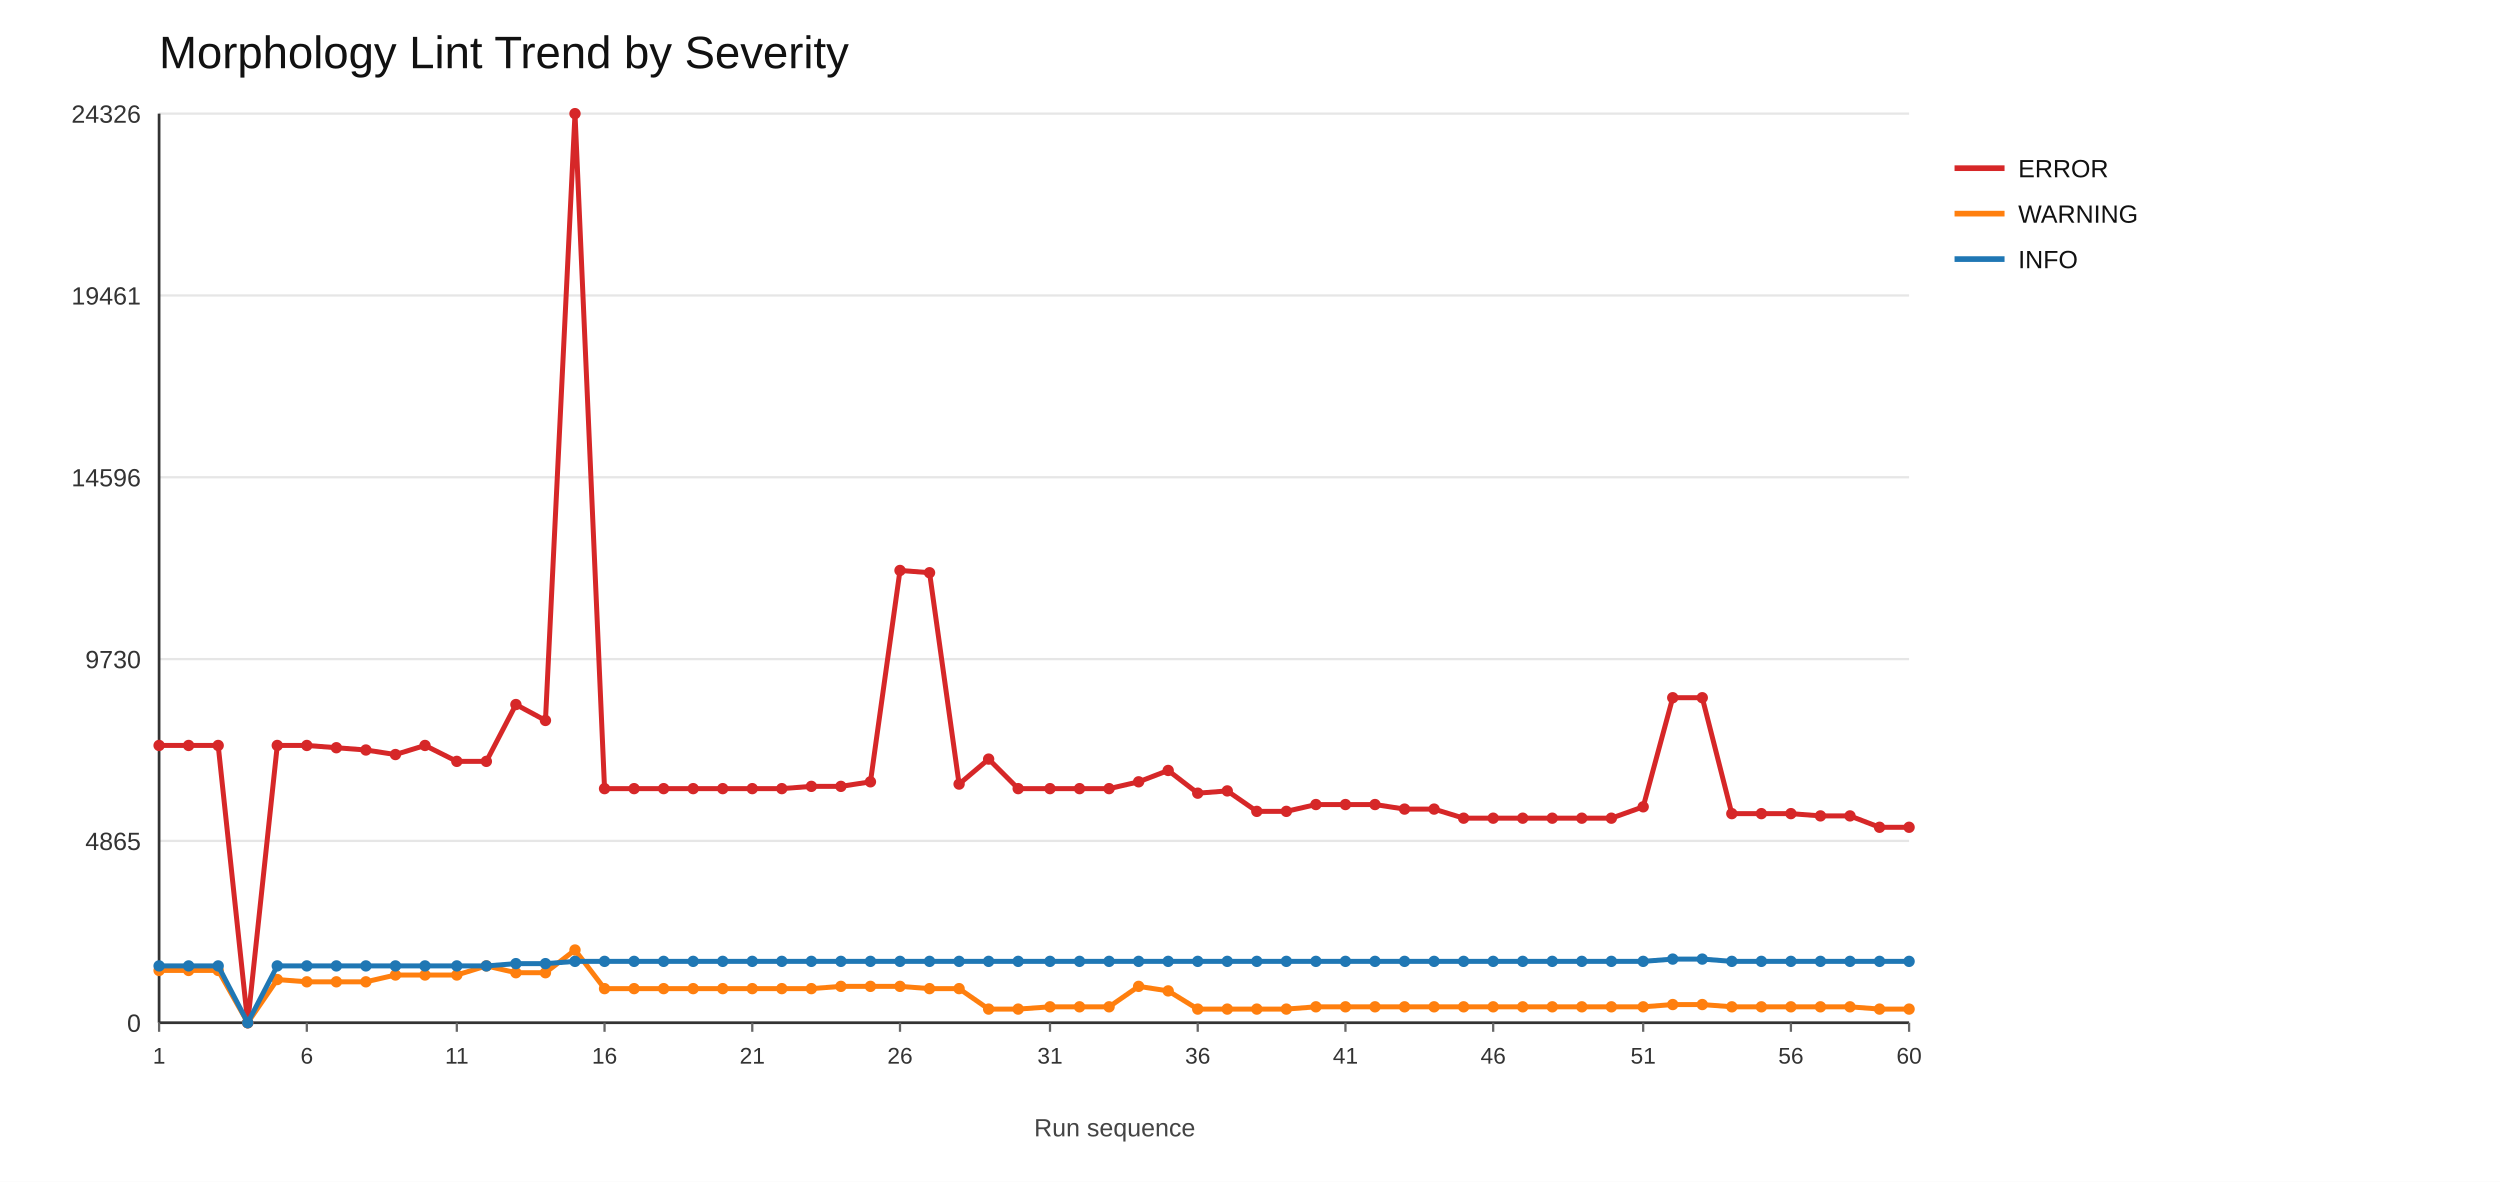
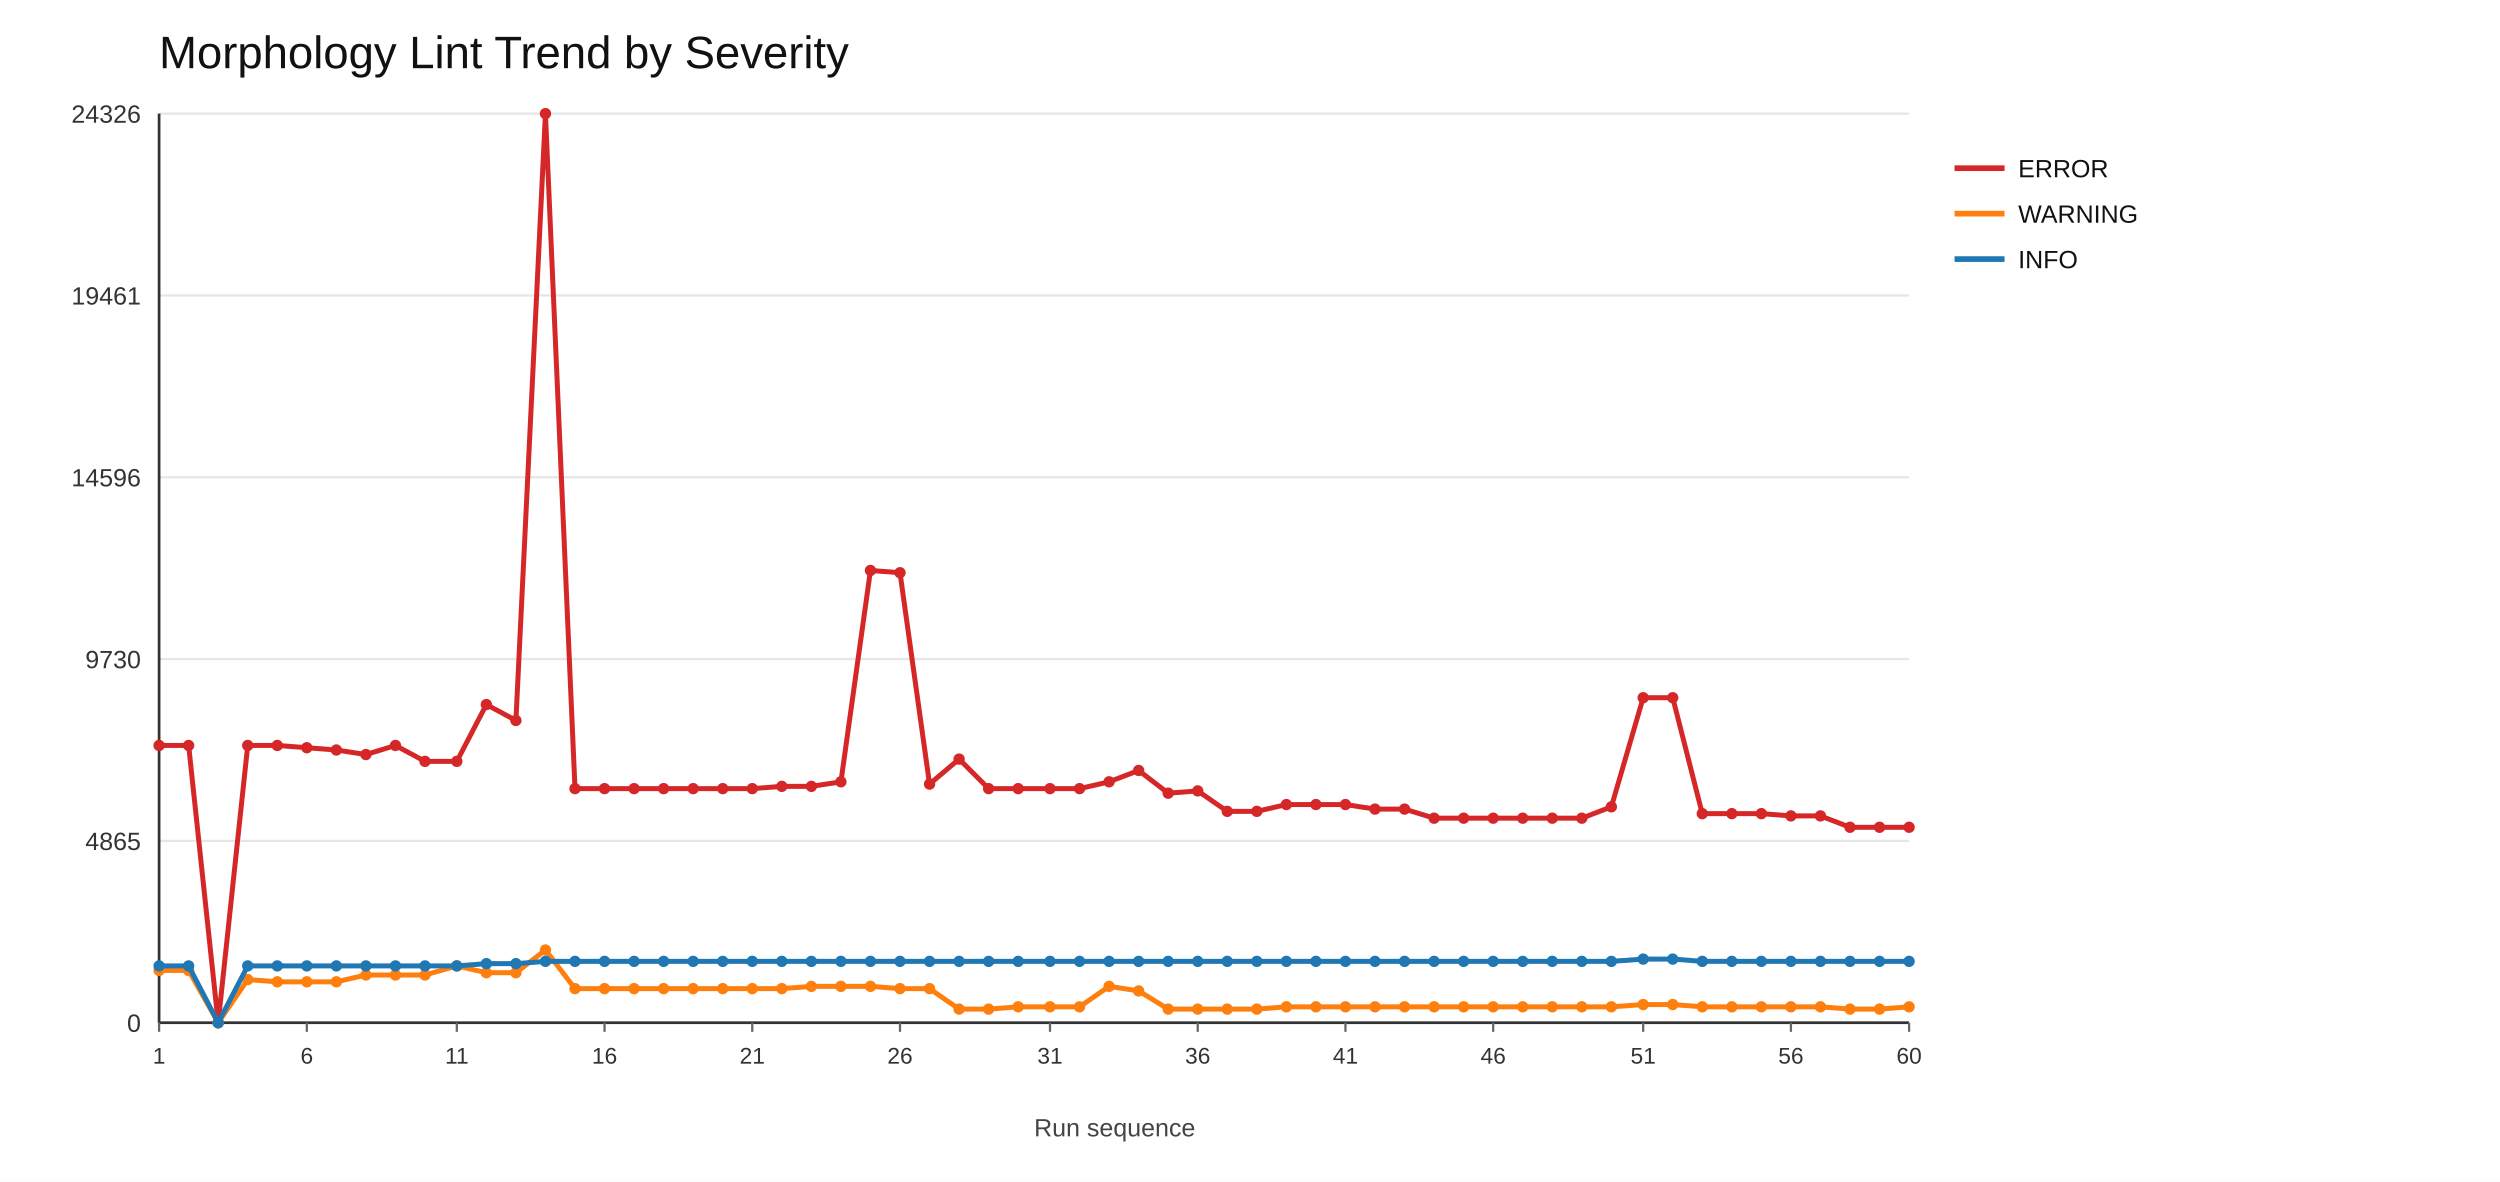
<svg xmlns="http://www.w3.org/2000/svg" width="1100" height="520">
  <rect x="0" y="0" width="1100" height="520" fill="#ffffff" />
  <text x="70" y="30" font-size="20" font-family="Arial" fill="#111">Morphology Lint Trend by Severity</text>
  <line x1="70" y1="450" x2="840" y2="450" stroke="#e6e6e6" stroke-width="1" />
  <text x="62" y="454" font-size="11" font-family="Arial" fill="#333" text-anchor="end">0</text>
  <line x1="70" y1="370" x2="840" y2="370" stroke="#e6e6e6" stroke-width="1" />
  <text x="62" y="374" font-size="11" font-family="Arial" fill="#333" text-anchor="end">4865</text>
  <line x1="70" y1="290" x2="840" y2="290" stroke="#e6e6e6" stroke-width="1" />
  <text x="62" y="294" font-size="11" font-family="Arial" fill="#333" text-anchor="end">9730</text>
  <line x1="70" y1="210" x2="840" y2="210" stroke="#e6e6e6" stroke-width="1" />
  <text x="62" y="214" font-size="11" font-family="Arial" fill="#333" text-anchor="end">14596</text>
  <line x1="70" y1="130" x2="840" y2="130" stroke="#e6e6e6" stroke-width="1" />
  <text x="62" y="134" font-size="11" font-family="Arial" fill="#333" text-anchor="end">19461</text>
  <line x1="70" y1="50" x2="840" y2="50" stroke="#e6e6e6" stroke-width="1" />
  <text x="62" y="54" font-size="11" font-family="Arial" fill="#333" text-anchor="end">24326</text>
  <line x1="70" y1="450" x2="840" y2="450" stroke="#333" stroke-width="1.2" />
  <line x1="70" y1="50" x2="70" y2="450" stroke="#333" stroke-width="1.2" />
  <line x1="70" y1="450" x2="70" y2="454" stroke="#666" stroke-width="1" />
  <text x="70" y="468" font-size="10" font-family="Arial" fill="#333" text-anchor="middle">1</text>
  <line x1="135" y1="450" x2="135" y2="454" stroke="#666" stroke-width="1" />
  <text x="135" y="468" font-size="10" font-family="Arial" fill="#333" text-anchor="middle">6</text>
  <line x1="201" y1="450" x2="201" y2="454" stroke="#666" stroke-width="1" />
  <text x="201" y="468" font-size="10" font-family="Arial" fill="#333" text-anchor="middle">11</text>
  <line x1="266" y1="450" x2="266" y2="454" stroke="#666" stroke-width="1" />
  <text x="266" y="468" font-size="10" font-family="Arial" fill="#333" text-anchor="middle">16</text>
  <line x1="331" y1="450" x2="331" y2="454" stroke="#666" stroke-width="1" />
  <text x="331" y="468" font-size="10" font-family="Arial" fill="#333" text-anchor="middle">21</text>
  <line x1="396" y1="450" x2="396" y2="454" stroke="#666" stroke-width="1" />
  <text x="396" y="468" font-size="10" font-family="Arial" fill="#333" text-anchor="middle">26</text>
  <line x1="462" y1="450" x2="462" y2="454" stroke="#666" stroke-width="1" />
  <text x="462" y="468" font-size="10" font-family="Arial" fill="#333" text-anchor="middle">31</text>
  <line x1="527" y1="450" x2="527" y2="454" stroke="#666" stroke-width="1" />
  <text x="527" y="468" font-size="10" font-family="Arial" fill="#333" text-anchor="middle">36</text>
  <line x1="592" y1="450" x2="592" y2="454" stroke="#666" stroke-width="1" />
  <text x="592" y="468" font-size="10" font-family="Arial" fill="#333" text-anchor="middle">41</text>
  <line x1="657" y1="450" x2="657" y2="454" stroke="#666" stroke-width="1" />
  <text x="657" y="468" font-size="10" font-family="Arial" fill="#333" text-anchor="middle">46</text>
  <line x1="723" y1="450" x2="723" y2="454" stroke="#666" stroke-width="1" />
  <text x="723" y="468" font-size="10" font-family="Arial" fill="#333" text-anchor="middle">51</text>
  <line x1="788" y1="450" x2="788" y2="454" stroke="#666" stroke-width="1" />
  <text x="788" y="468" font-size="10" font-family="Arial" fill="#333" text-anchor="middle">56</text>
  <line x1="840" y1="450" x2="840" y2="454" stroke="#666" stroke-width="1" />
  <text x="840" y="468" font-size="10" font-family="Arial" fill="#333" text-anchor="middle">60</text>
-   <polyline fill="none" stroke="#d62728" stroke-width="2.2" points="70,328 83,328 96,328 109,450 122,328 135,328 148,329 161,330 174,332 187,328 201,335 214,335 227,310 240,317 253,50 266,347 279,347 292,347 305,347 318,347 331,347 344,347 357,346 370,346 383,344 396,251 409,252 422,345 435,334 448,347 462,347 475,347 488,347 501,344 514,339 527,349 540,348 553,357 566,357 579,354 592,354 605,354 618,356 631,356 644,360 657,360 670,360 683,360 696,360 709,360 723,355 736,307 749,307 762,358 775,358 788,358 801,359 814,359 827,364 840,364" />
+   <polyline fill="none" stroke="#d62728" stroke-width="2.2" points="70,328 83,328 96,450 109,328 122,328 135,329 148,330 161,332 174,328 187,335 201,335 214,310 227,317 240,50 253,347 266,347 279,347 292,347 305,347 318,347 331,347 344,346 357,346 370,344 383,251 396,252 409,345 422,334 435,347 448,347 462,347 475,347 488,344 501,339 514,349 527,348 540,357 553,357 566,354 579,354 592,354 605,356 618,356 631,360 644,360 657,360 670,360 683,360 696,360 709,355 723,307 736,307 749,358 762,358 775,358 788,359 801,359 814,364 827,364 840,364" />
  <circle cx="70" cy="328" r="2.5" fill="#d62728" />
  <circle cx="83" cy="328" r="2.5" fill="#d62728" />
-   <circle cx="96" cy="328" r="2.5" fill="#d62728" />
-   <circle cx="109" cy="450" r="2.5" fill="#d62728" />
+   <circle cx="96" cy="450" r="2.5" fill="#d62728" />
+   <circle cx="109" cy="328" r="2.5" fill="#d62728" />
  <circle cx="122" cy="328" r="2.5" fill="#d62728" />
-   <circle cx="135" cy="328" r="2.5" fill="#d62728" />
-   <circle cx="148" cy="329" r="2.5" fill="#d62728" />
-   <circle cx="161" cy="330" r="2.5" fill="#d62728" />
-   <circle cx="174" cy="332" r="2.5" fill="#d62728" />
-   <circle cx="187" cy="328" r="2.5" fill="#d62728" />
+   <circle cx="135" cy="329" r="2.5" fill="#d62728" />
+   <circle cx="148" cy="330" r="2.5" fill="#d62728" />
+   <circle cx="161" cy="332" r="2.5" fill="#d62728" />
+   <circle cx="174" cy="328" r="2.5" fill="#d62728" />
+   <circle cx="187" cy="335" r="2.5" fill="#d62728" />
  <circle cx="201" cy="335" r="2.5" fill="#d62728" />
-   <circle cx="214" cy="335" r="2.5" fill="#d62728" />
-   <circle cx="227" cy="310" r="2.5" fill="#d62728" />
-   <circle cx="240" cy="317" r="2.5" fill="#d62728" />
-   <circle cx="253" cy="50" r="2.5" fill="#d62728" />
+   <circle cx="214" cy="310" r="2.5" fill="#d62728" />
+   <circle cx="227" cy="317" r="2.5" fill="#d62728" />
+   <circle cx="240" cy="50" r="2.5" fill="#d62728" />
+   <circle cx="253" cy="347" r="2.5" fill="#d62728" />
  <circle cx="266" cy="347" r="2.5" fill="#d62728" />
  <circle cx="279" cy="347" r="2.5" fill="#d62728" />
  <circle cx="292" cy="347" r="2.5" fill="#d62728" />
  <circle cx="305" cy="347" r="2.5" fill="#d62728" />
  <circle cx="318" cy="347" r="2.5" fill="#d62728" />
  <circle cx="331" cy="347" r="2.5" fill="#d62728" />
-   <circle cx="344" cy="347" r="2.5" fill="#d62728" />
+   <circle cx="344" cy="346" r="2.5" fill="#d62728" />
  <circle cx="357" cy="346" r="2.5" fill="#d62728" />
-   <circle cx="370" cy="346" r="2.5" fill="#d62728" />
-   <circle cx="383" cy="344" r="2.5" fill="#d62728" />
-   <circle cx="396" cy="251" r="2.5" fill="#d62728" />
-   <circle cx="409" cy="252" r="2.5" fill="#d62728" />
-   <circle cx="422" cy="345" r="2.5" fill="#d62728" />
-   <circle cx="435" cy="334" r="2.5" fill="#d62728" />
+   <circle cx="370" cy="344" r="2.5" fill="#d62728" />
+   <circle cx="383" cy="251" r="2.5" fill="#d62728" />
+   <circle cx="396" cy="252" r="2.5" fill="#d62728" />
+   <circle cx="409" cy="345" r="2.5" fill="#d62728" />
+   <circle cx="422" cy="334" r="2.5" fill="#d62728" />
+   <circle cx="435" cy="347" r="2.5" fill="#d62728" />
  <circle cx="448" cy="347" r="2.5" fill="#d62728" />
  <circle cx="462" cy="347" r="2.5" fill="#d62728" />
  <circle cx="475" cy="347" r="2.5" fill="#d62728" />
-   <circle cx="488" cy="347" r="2.5" fill="#d62728" />
-   <circle cx="501" cy="344" r="2.5" fill="#d62728" />
-   <circle cx="514" cy="339" r="2.5" fill="#d62728" />
-   <circle cx="527" cy="349" r="2.5" fill="#d62728" />
-   <circle cx="540" cy="348" r="2.5" fill="#d62728" />
+   <circle cx="488" cy="344" r="2.5" fill="#d62728" />
+   <circle cx="501" cy="339" r="2.5" fill="#d62728" />
+   <circle cx="514" cy="349" r="2.5" fill="#d62728" />
+   <circle cx="527" cy="348" r="2.5" fill="#d62728" />
+   <circle cx="540" cy="357" r="2.5" fill="#d62728" />
  <circle cx="553" cy="357" r="2.5" fill="#d62728" />
-   <circle cx="566" cy="357" r="2.5" fill="#d62728" />
+   <circle cx="566" cy="354" r="2.5" fill="#d62728" />
  <circle cx="579" cy="354" r="2.5" fill="#d62728" />
  <circle cx="592" cy="354" r="2.5" fill="#d62728" />
-   <circle cx="605" cy="354" r="2.5" fill="#d62728" />
+   <circle cx="605" cy="356" r="2.5" fill="#d62728" />
  <circle cx="618" cy="356" r="2.5" fill="#d62728" />
-   <circle cx="631" cy="356" r="2.5" fill="#d62728" />
+   <circle cx="631" cy="360" r="2.5" fill="#d62728" />
  <circle cx="644" cy="360" r="2.5" fill="#d62728" />
  <circle cx="657" cy="360" r="2.5" fill="#d62728" />
  <circle cx="670" cy="360" r="2.5" fill="#d62728" />
  <circle cx="683" cy="360" r="2.5" fill="#d62728" />
  <circle cx="696" cy="360" r="2.5" fill="#d62728" />
-   <circle cx="709" cy="360" r="2.5" fill="#d62728" />
-   <circle cx="723" cy="355" r="2.5" fill="#d62728" />
+   <circle cx="709" cy="355" r="2.5" fill="#d62728" />
+   <circle cx="723" cy="307" r="2.5" fill="#d62728" />
  <circle cx="736" cy="307" r="2.5" fill="#d62728" />
-   <circle cx="749" cy="307" r="2.5" fill="#d62728" />
+   <circle cx="749" cy="358" r="2.5" fill="#d62728" />
  <circle cx="762" cy="358" r="2.5" fill="#d62728" />
  <circle cx="775" cy="358" r="2.5" fill="#d62728" />
-   <circle cx="788" cy="358" r="2.5" fill="#d62728" />
+   <circle cx="788" cy="359" r="2.5" fill="#d62728" />
  <circle cx="801" cy="359" r="2.5" fill="#d62728" />
-   <circle cx="814" cy="359" r="2.5" fill="#d62728" />
+   <circle cx="814" cy="364" r="2.5" fill="#d62728" />
  <circle cx="827" cy="364" r="2.5" fill="#d62728" />
  <circle cx="840" cy="364" r="2.5" fill="#d62728" />
  <line x1="860" y1="74" x2="882" y2="74" stroke="#d62728" stroke-width="2.5" />
  <text x="888" y="78" font-size="11" font-family="Arial" fill="#111">ERROR</text>
-   <polyline fill="none" stroke="#ff7f0e" stroke-width="2.2" points="70,427 83,427 96,427 109,450 122,431 135,432 148,432 161,432 174,429 187,429 201,429 214,425 227,428 240,428 253,418 266,435 279,435 292,435 305,435 318,435 331,435 344,435 357,435 370,434 383,434 396,434 409,435 422,435 435,444 448,444 462,443 475,443 488,443 501,434 514,436 527,444 540,444 553,444 566,444 579,443 592,443 605,443 618,443 631,443 644,443 657,443 670,443 683,443 696,443 709,443 723,443 736,442 749,442 762,443 775,443 788,443 801,443 814,443 827,444 840,444" />
+   <polyline fill="none" stroke="#ff7f0e" stroke-width="2.2" points="70,427 83,427 96,450 109,431 122,432 135,432 148,432 161,429 174,429 187,429 201,425 214,428 227,428 240,418 253,435 266,435 279,435 292,435 305,435 318,435 331,435 344,435 357,434 370,434 383,434 396,435 409,435 422,444 435,444 448,443 462,443 475,443 488,434 501,436 514,444 527,444 540,444 553,444 566,443 579,443 592,443 605,443 618,443 631,443 644,443 657,443 670,443 683,443 696,443 709,443 723,442 736,442 749,443 762,443 775,443 788,443 801,443 814,444 827,444 840,443" />
  <circle cx="70" cy="427" r="2.5" fill="#ff7f0e" />
  <circle cx="83" cy="427" r="2.5" fill="#ff7f0e" />
-   <circle cx="96" cy="427" r="2.5" fill="#ff7f0e" />
-   <circle cx="109" cy="450" r="2.5" fill="#ff7f0e" />
-   <circle cx="122" cy="431" r="2.5" fill="#ff7f0e" />
+   <circle cx="96" cy="450" r="2.5" fill="#ff7f0e" />
+   <circle cx="109" cy="431" r="2.5" fill="#ff7f0e" />
+   <circle cx="122" cy="432" r="2.5" fill="#ff7f0e" />
  <circle cx="135" cy="432" r="2.5" fill="#ff7f0e" />
  <circle cx="148" cy="432" r="2.5" fill="#ff7f0e" />
-   <circle cx="161" cy="432" r="2.5" fill="#ff7f0e" />
+   <circle cx="161" cy="429" r="2.5" fill="#ff7f0e" />
  <circle cx="174" cy="429" r="2.5" fill="#ff7f0e" />
  <circle cx="187" cy="429" r="2.5" fill="#ff7f0e" />
-   <circle cx="201" cy="429" r="2.5" fill="#ff7f0e" />
-   <circle cx="214" cy="425" r="2.5" fill="#ff7f0e" />
+   <circle cx="201" cy="425" r="2.5" fill="#ff7f0e" />
+   <circle cx="214" cy="428" r="2.5" fill="#ff7f0e" />
  <circle cx="227" cy="428" r="2.5" fill="#ff7f0e" />
-   <circle cx="240" cy="428" r="2.5" fill="#ff7f0e" />
-   <circle cx="253" cy="418" r="2.5" fill="#ff7f0e" />
+   <circle cx="240" cy="418" r="2.5" fill="#ff7f0e" />
+   <circle cx="253" cy="435" r="2.5" fill="#ff7f0e" />
  <circle cx="266" cy="435" r="2.5" fill="#ff7f0e" />
  <circle cx="279" cy="435" r="2.5" fill="#ff7f0e" />
  <circle cx="292" cy="435" r="2.5" fill="#ff7f0e" />
  <circle cx="305" cy="435" r="2.5" fill="#ff7f0e" />
  <circle cx="318" cy="435" r="2.5" fill="#ff7f0e" />
  <circle cx="331" cy="435" r="2.5" fill="#ff7f0e" />
  <circle cx="344" cy="435" r="2.5" fill="#ff7f0e" />
-   <circle cx="357" cy="435" r="2.5" fill="#ff7f0e" />
+   <circle cx="357" cy="434" r="2.5" fill="#ff7f0e" />
  <circle cx="370" cy="434" r="2.5" fill="#ff7f0e" />
  <circle cx="383" cy="434" r="2.5" fill="#ff7f0e" />
-   <circle cx="396" cy="434" r="2.5" fill="#ff7f0e" />
+   <circle cx="396" cy="435" r="2.5" fill="#ff7f0e" />
  <circle cx="409" cy="435" r="2.5" fill="#ff7f0e" />
-   <circle cx="422" cy="435" r="2.5" fill="#ff7f0e" />
+   <circle cx="422" cy="444" r="2.5" fill="#ff7f0e" />
  <circle cx="435" cy="444" r="2.5" fill="#ff7f0e" />
-   <circle cx="448" cy="444" r="2.5" fill="#ff7f0e" />
+   <circle cx="448" cy="443" r="2.5" fill="#ff7f0e" />
  <circle cx="462" cy="443" r="2.5" fill="#ff7f0e" />
  <circle cx="475" cy="443" r="2.5" fill="#ff7f0e" />
-   <circle cx="488" cy="443" r="2.5" fill="#ff7f0e" />
-   <circle cx="501" cy="434" r="2.5" fill="#ff7f0e" />
-   <circle cx="514" cy="436" r="2.5" fill="#ff7f0e" />
+   <circle cx="488" cy="434" r="2.5" fill="#ff7f0e" />
+   <circle cx="501" cy="436" r="2.5" fill="#ff7f0e" />
+   <circle cx="514" cy="444" r="2.5" fill="#ff7f0e" />
  <circle cx="527" cy="444" r="2.5" fill="#ff7f0e" />
  <circle cx="540" cy="444" r="2.5" fill="#ff7f0e" />
  <circle cx="553" cy="444" r="2.5" fill="#ff7f0e" />
-   <circle cx="566" cy="444" r="2.5" fill="#ff7f0e" />
+   <circle cx="566" cy="443" r="2.5" fill="#ff7f0e" />
  <circle cx="579" cy="443" r="2.5" fill="#ff7f0e" />
  <circle cx="592" cy="443" r="2.5" fill="#ff7f0e" />
  <circle cx="605" cy="443" r="2.5" fill="#ff7f0e" />
  <circle cx="618" cy="443" r="2.5" fill="#ff7f0e" />
  <circle cx="631" cy="443" r="2.5" fill="#ff7f0e" />
  <circle cx="644" cy="443" r="2.5" fill="#ff7f0e" />
  <circle cx="657" cy="443" r="2.5" fill="#ff7f0e" />
  <circle cx="670" cy="443" r="2.5" fill="#ff7f0e" />
  <circle cx="683" cy="443" r="2.5" fill="#ff7f0e" />
  <circle cx="696" cy="443" r="2.5" fill="#ff7f0e" />
  <circle cx="709" cy="443" r="2.5" fill="#ff7f0e" />
-   <circle cx="723" cy="443" r="2.5" fill="#ff7f0e" />
+   <circle cx="723" cy="442" r="2.5" fill="#ff7f0e" />
  <circle cx="736" cy="442" r="2.5" fill="#ff7f0e" />
-   <circle cx="749" cy="442" r="2.5" fill="#ff7f0e" />
+   <circle cx="749" cy="443" r="2.5" fill="#ff7f0e" />
  <circle cx="762" cy="443" r="2.5" fill="#ff7f0e" />
  <circle cx="775" cy="443" r="2.5" fill="#ff7f0e" />
  <circle cx="788" cy="443" r="2.5" fill="#ff7f0e" />
  <circle cx="801" cy="443" r="2.5" fill="#ff7f0e" />
-   <circle cx="814" cy="443" r="2.5" fill="#ff7f0e" />
+   <circle cx="814" cy="444" r="2.5" fill="#ff7f0e" />
  <circle cx="827" cy="444" r="2.5" fill="#ff7f0e" />
-   <circle cx="840" cy="444" r="2.5" fill="#ff7f0e" />
+   <circle cx="840" cy="443" r="2.5" fill="#ff7f0e" />
  <line x1="860" y1="94" x2="882" y2="94" stroke="#ff7f0e" stroke-width="2.5" />
  <text x="888" y="98" font-size="11" font-family="Arial" fill="#111">WARNING</text>
-   <polyline fill="none" stroke="#1f77b4" stroke-width="2.2" points="70,425 83,425 96,425 109,450 122,425 135,425 148,425 161,425 174,425 187,425 201,425 214,425 227,424 240,424 253,423 266,423 279,423 292,423 305,423 318,423 331,423 344,423 357,423 370,423 383,423 396,423 409,423 422,423 435,423 448,423 462,423 475,423 488,423 501,423 514,423 527,423 540,423 553,423 566,423 579,423 592,423 605,423 618,423 631,423 644,423 657,423 670,423 683,423 696,423 709,423 723,423 736,422 749,422 762,423 775,423 788,423 801,423 814,423 827,423 840,423" />
+   <polyline fill="none" stroke="#1f77b4" stroke-width="2.2" points="70,425 83,425 96,450 109,425 122,425 135,425 148,425 161,425 174,425 187,425 201,425 214,424 227,424 240,423 253,423 266,423 279,423 292,423 305,423 318,423 331,423 344,423 357,423 370,423 383,423 396,423 409,423 422,423 435,423 448,423 462,423 475,423 488,423 501,423 514,423 527,423 540,423 553,423 566,423 579,423 592,423 605,423 618,423 631,423 644,423 657,423 670,423 683,423 696,423 709,423 723,422 736,422 749,423 762,423 775,423 788,423 801,423 814,423 827,423 840,423" />
  <circle cx="70" cy="425" r="2.5" fill="#1f77b4" />
  <circle cx="83" cy="425" r="2.5" fill="#1f77b4" />
-   <circle cx="96" cy="425" r="2.5" fill="#1f77b4" />
-   <circle cx="109" cy="450" r="2.5" fill="#1f77b4" />
+   <circle cx="96" cy="450" r="2.5" fill="#1f77b4" />
+   <circle cx="109" cy="425" r="2.5" fill="#1f77b4" />
  <circle cx="122" cy="425" r="2.5" fill="#1f77b4" />
  <circle cx="135" cy="425" r="2.5" fill="#1f77b4" />
  <circle cx="148" cy="425" r="2.5" fill="#1f77b4" />
  <circle cx="161" cy="425" r="2.5" fill="#1f77b4" />
  <circle cx="174" cy="425" r="2.5" fill="#1f77b4" />
  <circle cx="187" cy="425" r="2.5" fill="#1f77b4" />
  <circle cx="201" cy="425" r="2.5" fill="#1f77b4" />
-   <circle cx="214" cy="425" r="2.5" fill="#1f77b4" />
+   <circle cx="214" cy="424" r="2.5" fill="#1f77b4" />
  <circle cx="227" cy="424" r="2.5" fill="#1f77b4" />
-   <circle cx="240" cy="424" r="2.5" fill="#1f77b4" />
+   <circle cx="240" cy="423" r="2.5" fill="#1f77b4" />
  <circle cx="253" cy="423" r="2.5" fill="#1f77b4" />
  <circle cx="266" cy="423" r="2.5" fill="#1f77b4" />
  <circle cx="279" cy="423" r="2.5" fill="#1f77b4" />
  <circle cx="292" cy="423" r="2.5" fill="#1f77b4" />
  <circle cx="305" cy="423" r="2.5" fill="#1f77b4" />
  <circle cx="318" cy="423" r="2.5" fill="#1f77b4" />
  <circle cx="331" cy="423" r="2.5" fill="#1f77b4" />
  <circle cx="344" cy="423" r="2.5" fill="#1f77b4" />
  <circle cx="357" cy="423" r="2.5" fill="#1f77b4" />
  <circle cx="370" cy="423" r="2.5" fill="#1f77b4" />
  <circle cx="383" cy="423" r="2.5" fill="#1f77b4" />
  <circle cx="396" cy="423" r="2.5" fill="#1f77b4" />
  <circle cx="409" cy="423" r="2.5" fill="#1f77b4" />
  <circle cx="422" cy="423" r="2.5" fill="#1f77b4" />
  <circle cx="435" cy="423" r="2.5" fill="#1f77b4" />
  <circle cx="448" cy="423" r="2.5" fill="#1f77b4" />
  <circle cx="462" cy="423" r="2.5" fill="#1f77b4" />
  <circle cx="475" cy="423" r="2.5" fill="#1f77b4" />
  <circle cx="488" cy="423" r="2.5" fill="#1f77b4" />
  <circle cx="501" cy="423" r="2.5" fill="#1f77b4" />
  <circle cx="514" cy="423" r="2.5" fill="#1f77b4" />
  <circle cx="527" cy="423" r="2.5" fill="#1f77b4" />
  <circle cx="540" cy="423" r="2.5" fill="#1f77b4" />
  <circle cx="553" cy="423" r="2.5" fill="#1f77b4" />
  <circle cx="566" cy="423" r="2.5" fill="#1f77b4" />
  <circle cx="579" cy="423" r="2.5" fill="#1f77b4" />
  <circle cx="592" cy="423" r="2.5" fill="#1f77b4" />
  <circle cx="605" cy="423" r="2.5" fill="#1f77b4" />
  <circle cx="618" cy="423" r="2.5" fill="#1f77b4" />
  <circle cx="631" cy="423" r="2.5" fill="#1f77b4" />
  <circle cx="644" cy="423" r="2.5" fill="#1f77b4" />
  <circle cx="657" cy="423" r="2.5" fill="#1f77b4" />
  <circle cx="670" cy="423" r="2.5" fill="#1f77b4" />
  <circle cx="683" cy="423" r="2.5" fill="#1f77b4" />
  <circle cx="696" cy="423" r="2.5" fill="#1f77b4" />
  <circle cx="709" cy="423" r="2.5" fill="#1f77b4" />
-   <circle cx="723" cy="423" r="2.5" fill="#1f77b4" />
+   <circle cx="723" cy="422" r="2.5" fill="#1f77b4" />
  <circle cx="736" cy="422" r="2.5" fill="#1f77b4" />
-   <circle cx="749" cy="422" r="2.5" fill="#1f77b4" />
+   <circle cx="749" cy="423" r="2.5" fill="#1f77b4" />
  <circle cx="762" cy="423" r="2.5" fill="#1f77b4" />
  <circle cx="775" cy="423" r="2.5" fill="#1f77b4" />
  <circle cx="788" cy="423" r="2.5" fill="#1f77b4" />
  <circle cx="801" cy="423" r="2.5" fill="#1f77b4" />
  <circle cx="814" cy="423" r="2.5" fill="#1f77b4" />
  <circle cx="827" cy="423" r="2.5" fill="#1f77b4" />
  <circle cx="840" cy="423" r="2.5" fill="#1f77b4" />
  <line x1="860" y1="114" x2="882" y2="114" stroke="#1f77b4" stroke-width="2.5" />
  <text x="888" y="118" font-size="11" font-family="Arial" fill="#111">INFO</text>
  <text x="455" y="500" font-size="11" font-family="Arial" fill="#444">Run sequence</text>
</svg>
